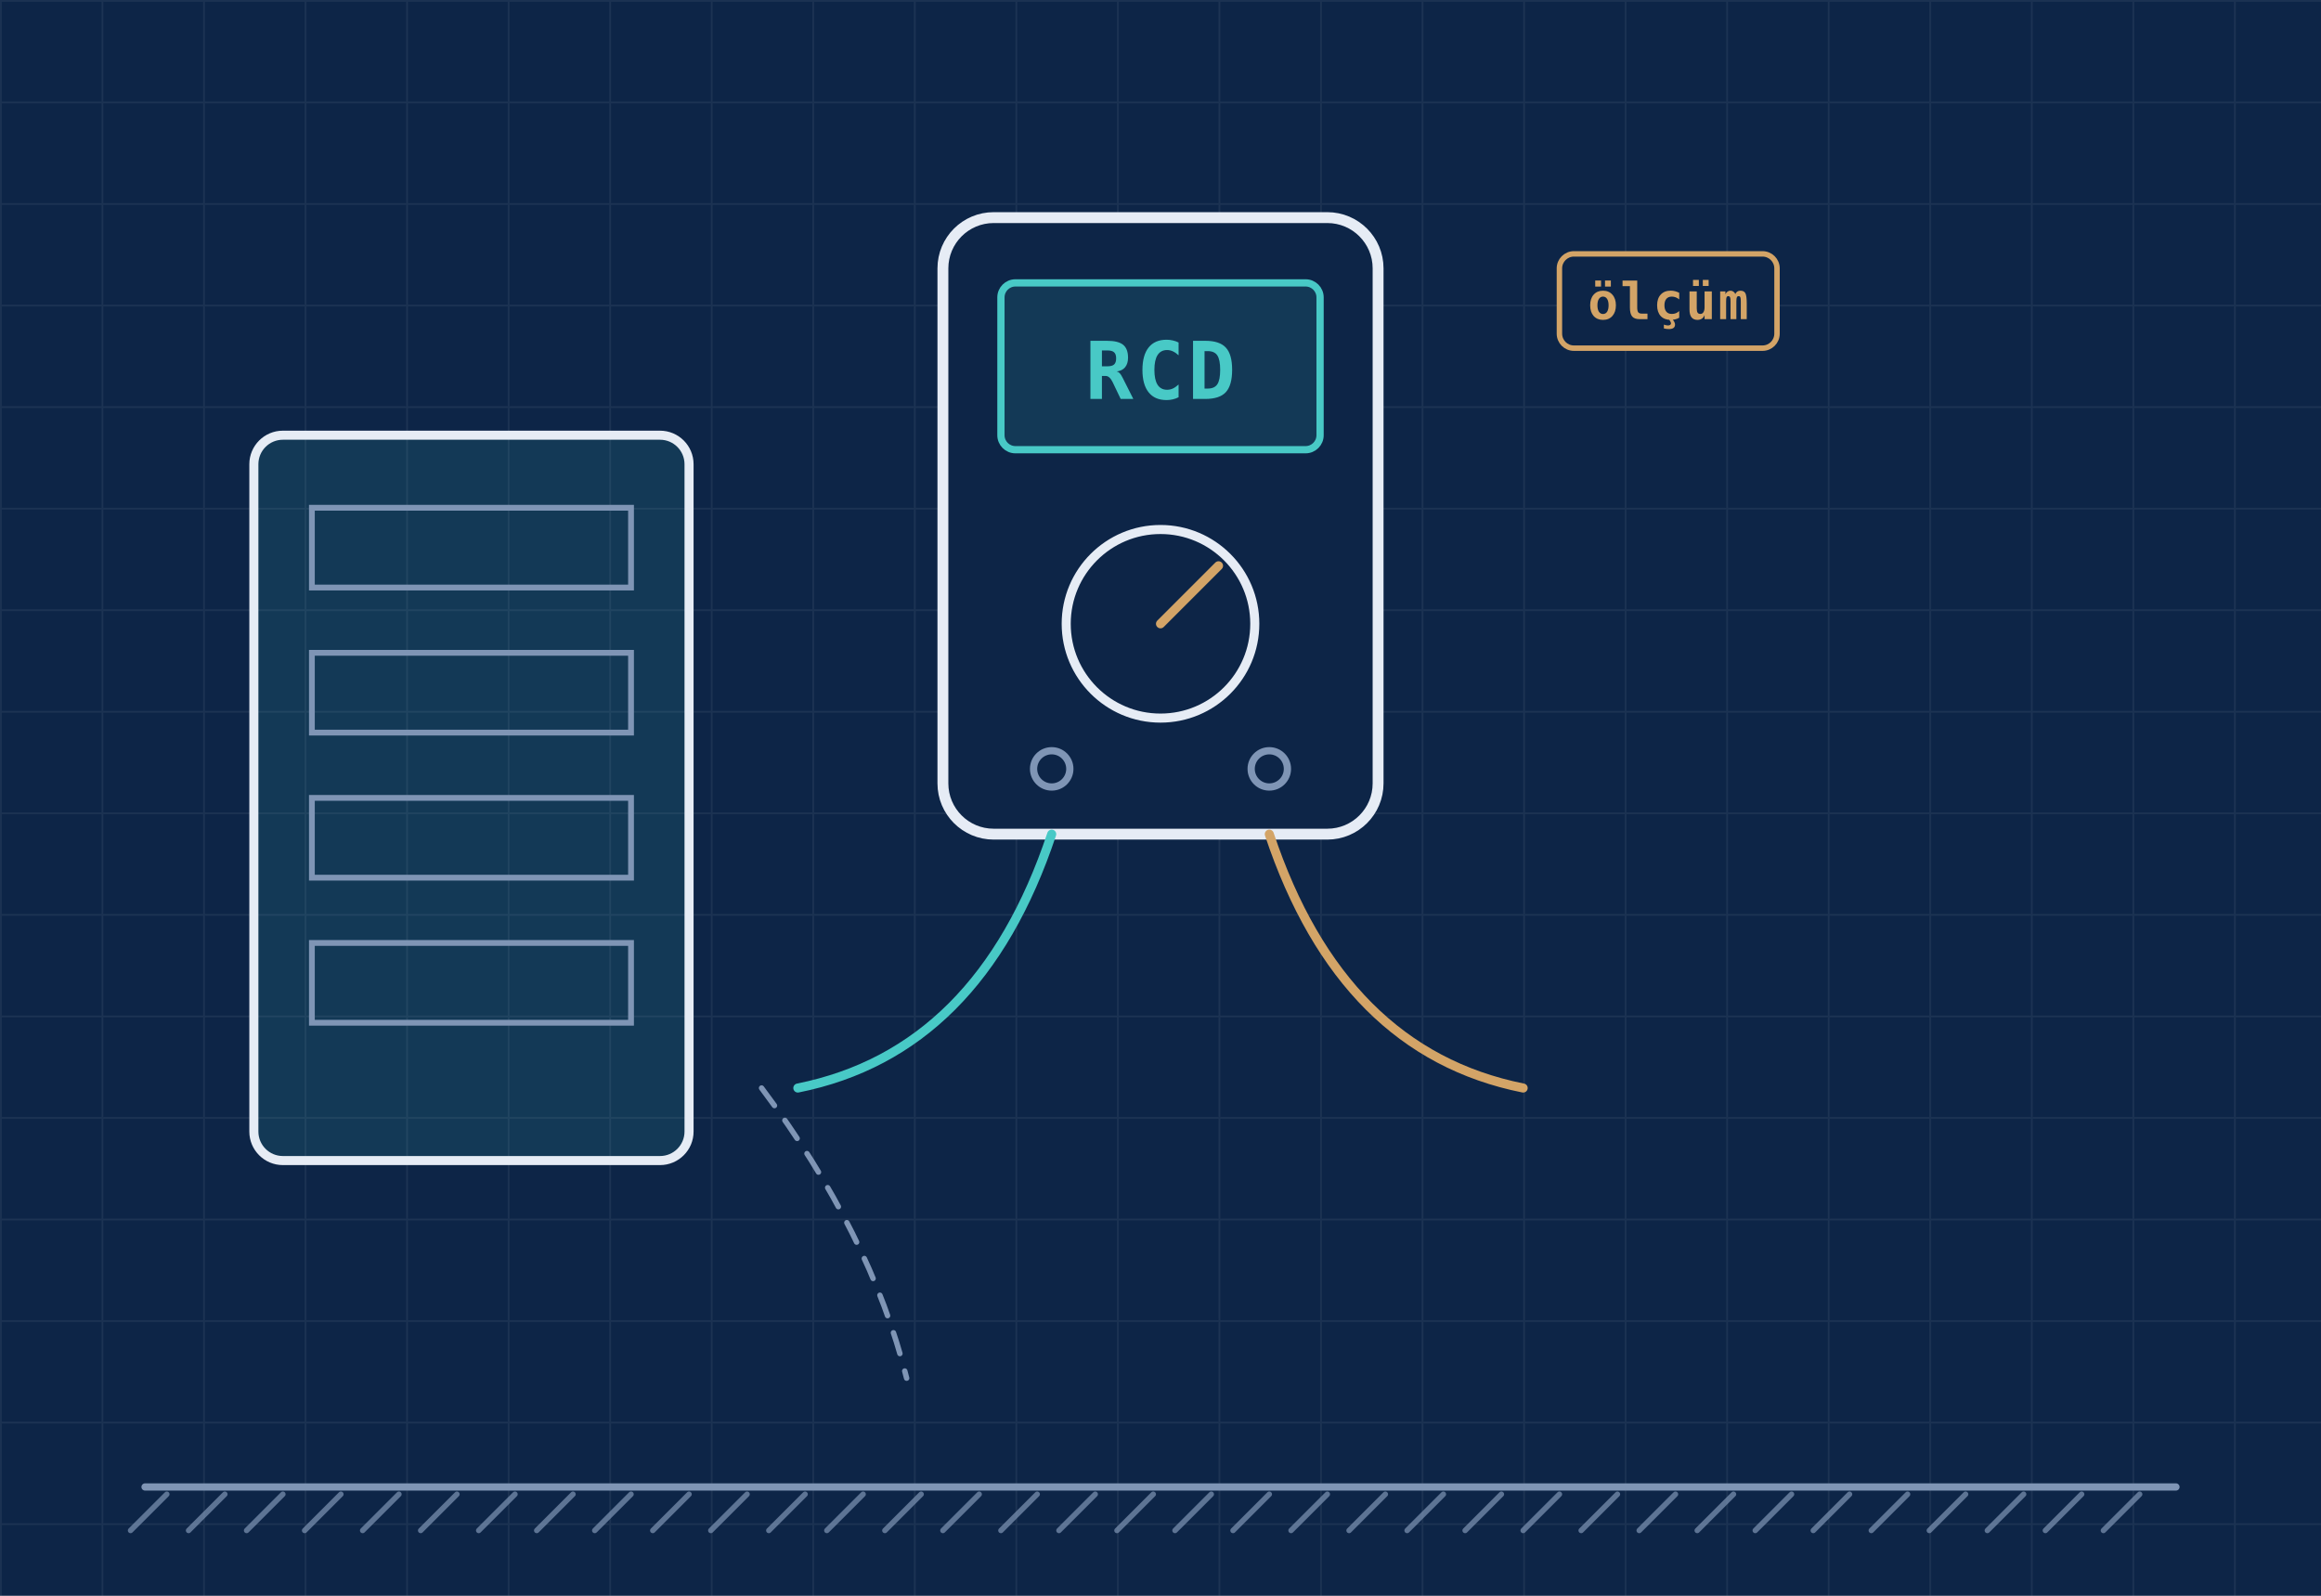
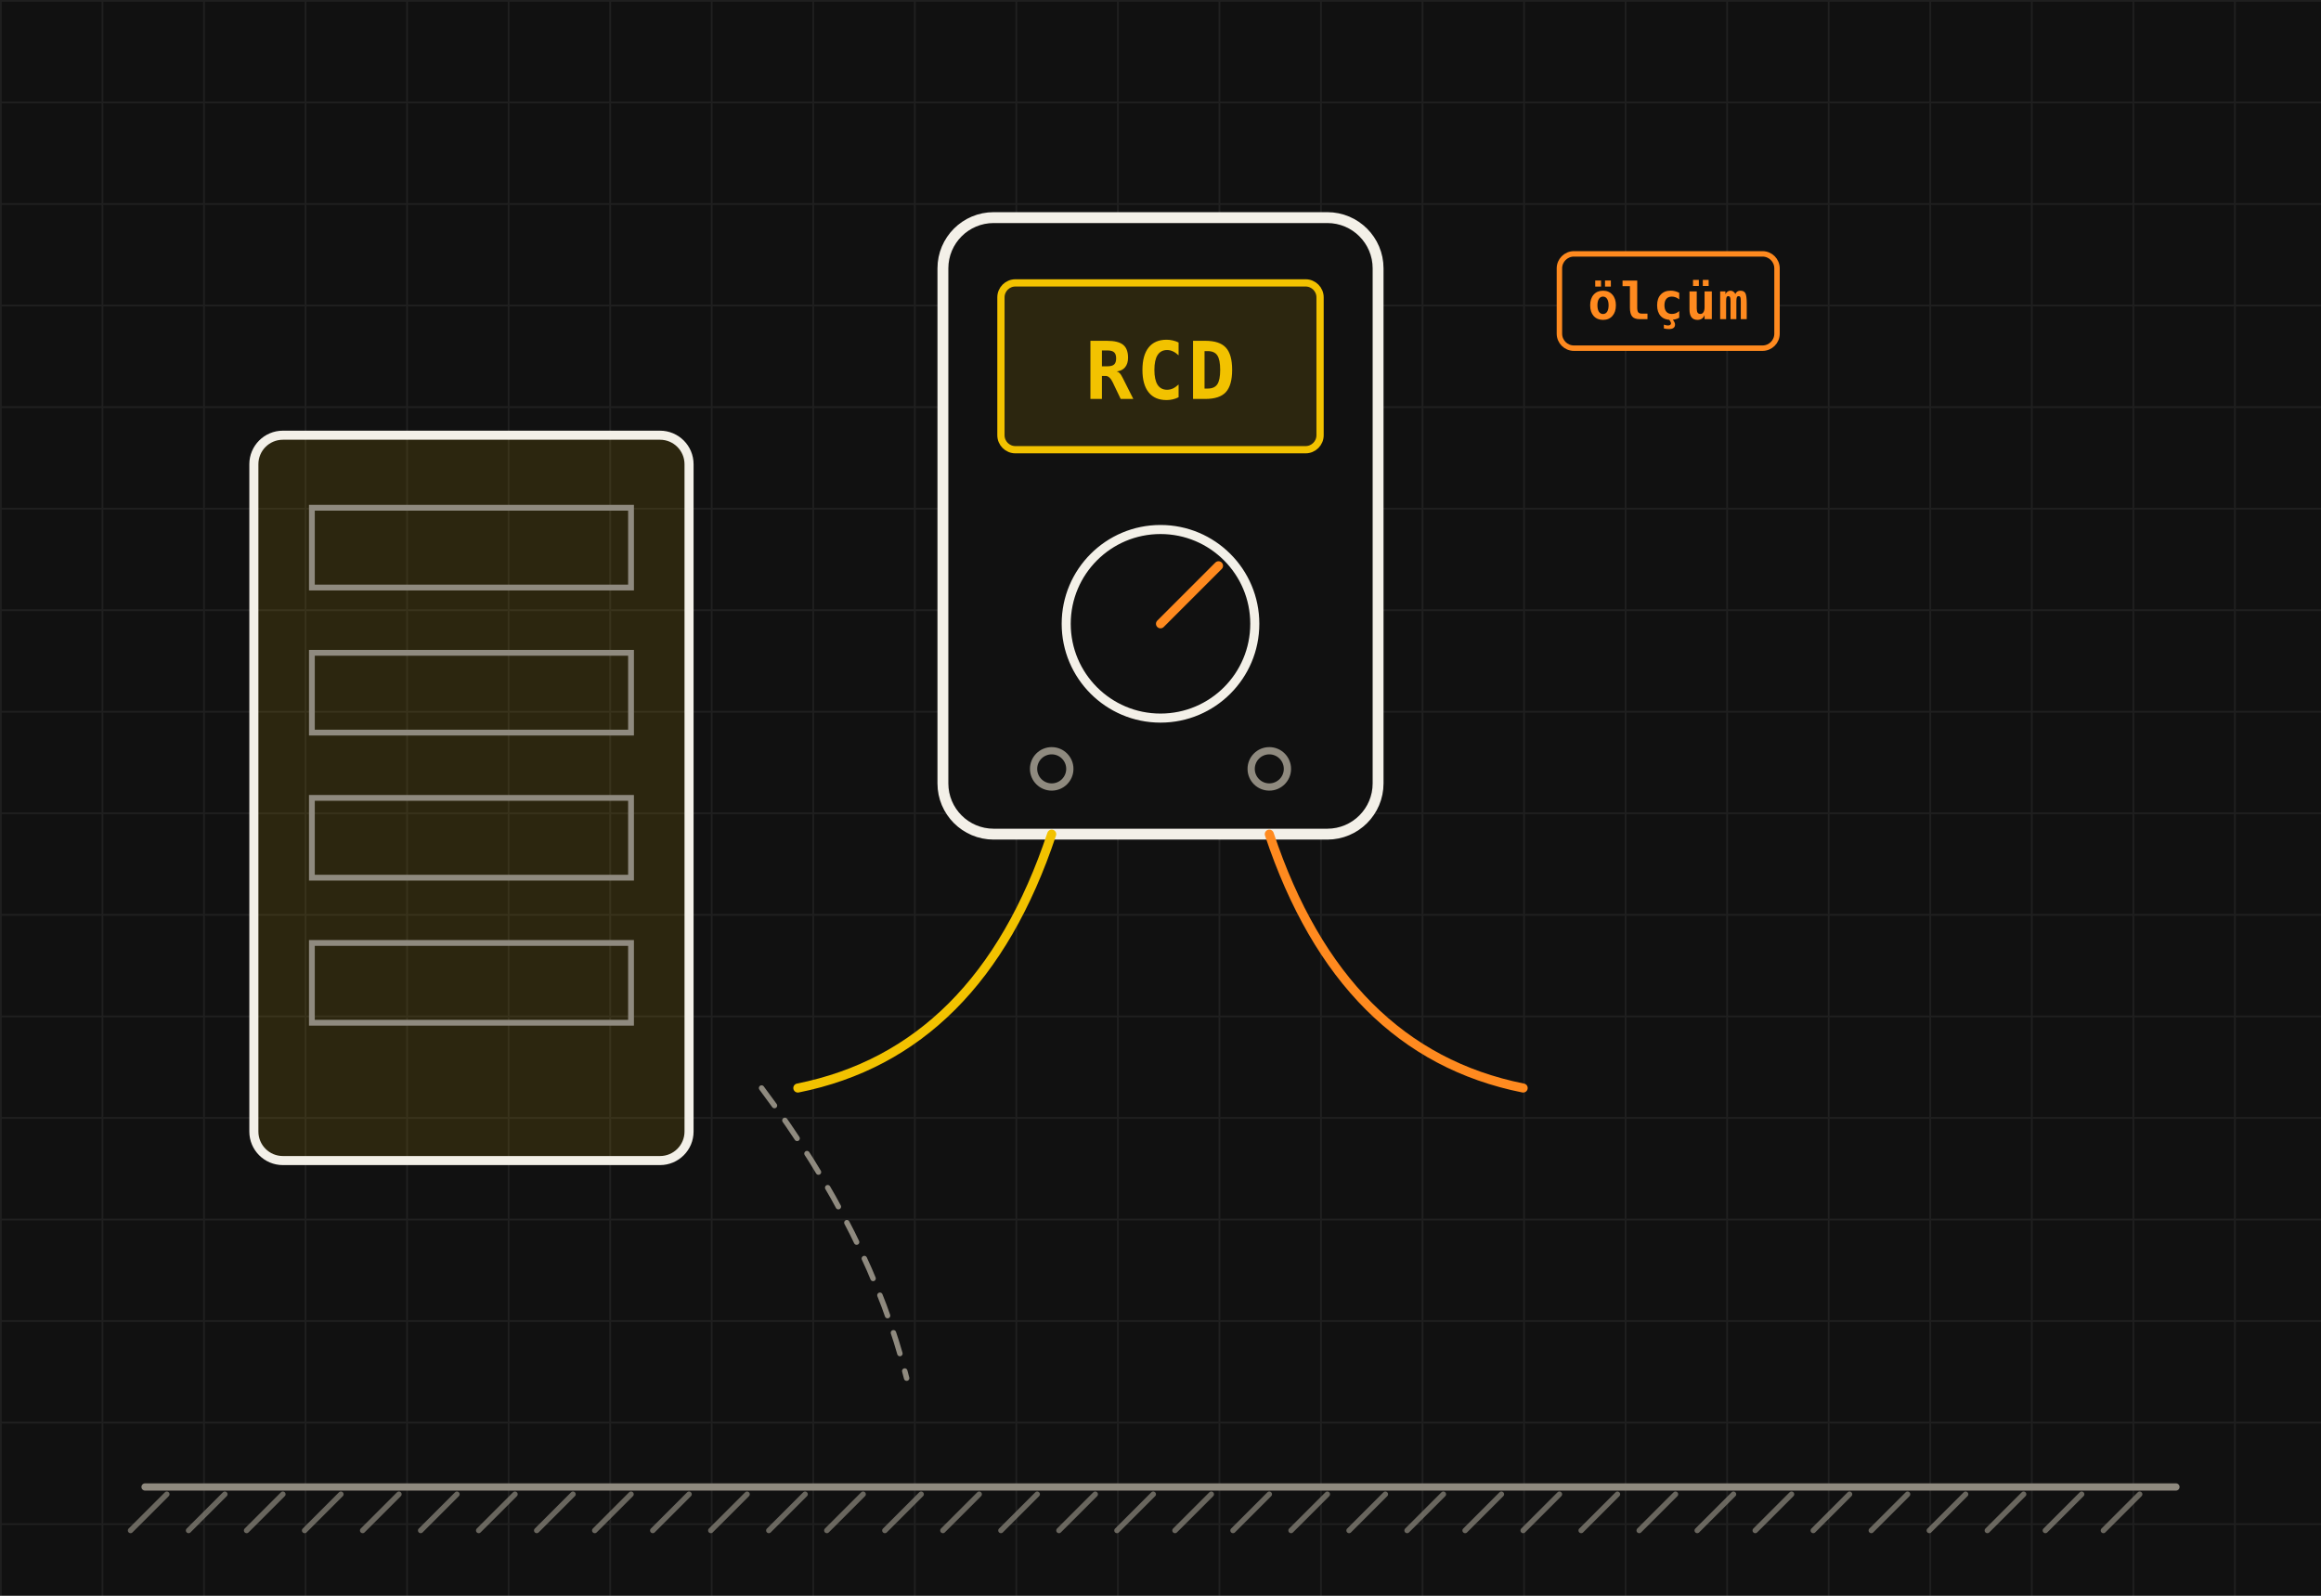
<svg xmlns="http://www.w3.org/2000/svg" viewBox="0 0 640 440" width="640" height="440" role="img" aria-label="Kaçak Akım Rölesi Testi ve Ölçümü (RCD Testi): elektriksel ölçüm cihazı ve problar çizimi">
  <defs>
    <pattern id="g" width="28" height="28" patternUnits="userSpaceOnUse">
      <path d="M28 0H0V28" fill="none" stroke="#ffffff" stroke-opacity=".06" />
    </pattern>
  </defs>
-   <rect width="640" height="440" fill="#0d2547" />
+   <rect width="640" height="440" fill="#111111" />
  <rect width="640" height="440" fill="url(#g)" />
-   <g transform="translate(0,0)">
-     <rect x="260" y="60" width="120" height="170" rx="14" stroke="#e6ecf5" stroke-width="3" fill="#0d2547" opacity="1" />
-     <rect x="276" y="78" width="88" height="46" rx="4" stroke="#48c9c6" stroke-width="2" fill="#48c9c61f" opacity="1" />
-     <text x="320" y="110" font-size="22" fill="#48c9c6" text-anchor="middle" font-weight="700" font-family="'DejaVu Sans Mono',Menlo,monospace" letter-spacing=".04em">RCD</text>
-     <circle cx="320" cy="172" r="26" stroke="#e6ecf5" stroke-width="2.5" fill="none" opacity="1" />
-     <line x1="320" y1="172" x2="336" y2="156" stroke="#d3a467" stroke-width="2.5" opacity="1" stroke-linecap="round" />
-     <circle cx="290" cy="212" r="5" stroke="#7f95b5" stroke-width="2" fill="none" opacity="1" />
-     <circle cx="350" cy="212" r="5" stroke="#7f95b5" stroke-width="2" fill="none" opacity="1" />
-     <path d="M290 230 q-20 60 -70 70" stroke="#48c9c6" stroke-width="2.5" fill="none" opacity="1" stroke-linecap="round" stroke-linejoin="round" />
-     <path d="M350 230 q20 60 70 70" stroke="#d3a467" stroke-width="2.5" fill="none" opacity="1" stroke-linecap="round" stroke-linejoin="round" />
-     <rect x="70" y="120" width="120" height="200" rx="8" stroke="#e6ecf5" stroke-width="2.5" fill="#48c9c61f" opacity="1" />
-     <rect x="86" y="140" width="88" height="22" rx="0" stroke="#7f95b5" stroke-width="1.6" fill="none" opacity="1" />
-     <rect x="86" y="180" width="88" height="22" rx="0" stroke="#7f95b5" stroke-width="1.6" fill="none" opacity="1" />
-     <rect x="86" y="220" width="88" height="22" rx="0" stroke="#7f95b5" stroke-width="1.6" fill="none" opacity="1" />
-     <rect x="86" y="260" width="88" height="22" rx="0" stroke="#7f95b5" stroke-width="1.6" fill="none" opacity="1" />
-     <path d="M210 300 q30 40 40 80" stroke="#7f95b5" stroke-width="1.5" fill="none" opacity="1" stroke-linecap="round" stroke-linejoin="round" stroke-dasharray="6 5" />
-     <rect x="430" y="70" width="60.0" height="26" rx="4" stroke="#d3a467" stroke-width="1.5" fill="#0d2547" opacity="1" />
-     <text x="460.0" y="88" font-size="14" fill="#d3a467" text-anchor="middle" font-weight="600" font-family="'DejaVu Sans Mono',Menlo,monospace" letter-spacing=".04em">ölçüm</text>
-     <line x1="40" y1="410" x2="600" y2="410" stroke="#7f95b5" stroke-width="2" opacity="1" stroke-linecap="round" />
-     <line x1="46" y1="412" x2="36" y2="422" stroke="#7f95b5" stroke-width="1.5" opacity="0.7" stroke-linecap="round" />
-     <line x1="62" y1="412" x2="52" y2="422" stroke="#7f95b5" stroke-width="1.5" opacity="0.7" stroke-linecap="round" />
-     <line x1="78" y1="412" x2="68" y2="422" stroke="#7f95b5" stroke-width="1.5" opacity="0.7" stroke-linecap="round" />
-     <line x1="94" y1="412" x2="84" y2="422" stroke="#7f95b5" stroke-width="1.5" opacity="0.7" stroke-linecap="round" />
-     <line x1="110" y1="412" x2="100" y2="422" stroke="#7f95b5" stroke-width="1.5" opacity="0.7" stroke-linecap="round" />
-     <line x1="126" y1="412" x2="116" y2="422" stroke="#7f95b5" stroke-width="1.5" opacity="0.7" stroke-linecap="round" />
-     <line x1="142" y1="412" x2="132" y2="422" stroke="#7f95b5" stroke-width="1.5" opacity="0.7" stroke-linecap="round" />
-     <line x1="158" y1="412" x2="148" y2="422" stroke="#7f95b5" stroke-width="1.5" opacity="0.7" stroke-linecap="round" />
-     <line x1="174" y1="412" x2="164" y2="422" stroke="#7f95b5" stroke-width="1.5" opacity="0.7" stroke-linecap="round" />
-     <line x1="190" y1="412" x2="180" y2="422" stroke="#7f95b5" stroke-width="1.5" opacity="0.7" stroke-linecap="round" />
-     <line x1="206" y1="412" x2="196" y2="422" stroke="#7f95b5" stroke-width="1.5" opacity="0.7" stroke-linecap="round" />
-     <line x1="222" y1="412" x2="212" y2="422" stroke="#7f95b5" stroke-width="1.5" opacity="0.7" stroke-linecap="round" />
-     <line x1="238" y1="412" x2="228" y2="422" stroke="#7f95b5" stroke-width="1.5" opacity="0.7" stroke-linecap="round" />
-     <line x1="254" y1="412" x2="244" y2="422" stroke="#7f95b5" stroke-width="1.5" opacity="0.7" stroke-linecap="round" />
-     <line x1="270" y1="412" x2="260" y2="422" stroke="#7f95b5" stroke-width="1.5" opacity="0.7" stroke-linecap="round" />
-     <line x1="286" y1="412" x2="276" y2="422" stroke="#7f95b5" stroke-width="1.5" opacity="0.7" stroke-linecap="round" />
-     <line x1="302" y1="412" x2="292" y2="422" stroke="#7f95b5" stroke-width="1.5" opacity="0.7" stroke-linecap="round" />
-     <line x1="318" y1="412" x2="308" y2="422" stroke="#7f95b5" stroke-width="1.5" opacity="0.7" stroke-linecap="round" />
-     <line x1="334" y1="412" x2="324" y2="422" stroke="#7f95b5" stroke-width="1.5" opacity="0.7" stroke-linecap="round" />
-     <line x1="350" y1="412" x2="340" y2="422" stroke="#7f95b5" stroke-width="1.5" opacity="0.7" stroke-linecap="round" />
-     <line x1="366" y1="412" x2="356" y2="422" stroke="#7f95b5" stroke-width="1.5" opacity="0.7" stroke-linecap="round" />
-     <line x1="382" y1="412" x2="372" y2="422" stroke="#7f95b5" stroke-width="1.5" opacity="0.7" stroke-linecap="round" />
-     <line x1="398" y1="412" x2="388" y2="422" stroke="#7f95b5" stroke-width="1.5" opacity="0.7" stroke-linecap="round" />
-     <line x1="414" y1="412" x2="404" y2="422" stroke="#7f95b5" stroke-width="1.5" opacity="0.7" stroke-linecap="round" />
-     <line x1="430" y1="412" x2="420" y2="422" stroke="#7f95b5" stroke-width="1.5" opacity="0.7" stroke-linecap="round" />
-     <line x1="446" y1="412" x2="436" y2="422" stroke="#7f95b5" stroke-width="1.5" opacity="0.7" stroke-linecap="round" />
-     <line x1="462" y1="412" x2="452" y2="422" stroke="#7f95b5" stroke-width="1.5" opacity="0.7" stroke-linecap="round" />
-     <line x1="478" y1="412" x2="468" y2="422" stroke="#7f95b5" stroke-width="1.5" opacity="0.7" stroke-linecap="round" />
-     <line x1="494" y1="412" x2="484" y2="422" stroke="#7f95b5" stroke-width="1.5" opacity="0.7" stroke-linecap="round" />
-     <line x1="510" y1="412" x2="500" y2="422" stroke="#7f95b5" stroke-width="1.5" opacity="0.7" stroke-linecap="round" />
-     <line x1="526" y1="412" x2="516" y2="422" stroke="#7f95b5" stroke-width="1.5" opacity="0.7" stroke-linecap="round" />
-     <line x1="542" y1="412" x2="532" y2="422" stroke="#7f95b5" stroke-width="1.5" opacity="0.7" stroke-linecap="round" />
-     <line x1="558" y1="412" x2="548" y2="422" stroke="#7f95b5" stroke-width="1.5" opacity="0.7" stroke-linecap="round" />
-     <line x1="574" y1="412" x2="564" y2="422" stroke="#7f95b5" stroke-width="1.5" opacity="0.7" stroke-linecap="round" />
-     <line x1="590" y1="412" x2="580" y2="422" stroke="#7f95b5" stroke-width="1.5" opacity="0.7" stroke-linecap="round" />
-   </g>
+   <rect x="260" y="60" width="120" height="170" rx="14" stroke="#f3f0e8" stroke-width="3" fill="#111111" opacity="1" />
+   <rect x="276" y="78" width="88" height="46" rx="4" stroke="#f2c200" stroke-width="2" fill="#f2c2001f" opacity="1" />
+   <text x="320" y="110" font-size="22" fill="#f2c200" text-anchor="middle" font-weight="700" font-family="'DejaVu Sans Mono',Menlo,monospace" letter-spacing=".04em">RCD</text>
+   <circle cx="320" cy="172" r="26" stroke="#f3f0e8" stroke-width="2.5" fill="none" opacity="1" />
+   <line x1="320" y1="172" x2="336" y2="156" stroke="#ff8a1f" stroke-width="2.5" opacity="1" stroke-linecap="round" />
+   <circle cx="290" cy="212" r="5" stroke="#8f8a7f" stroke-width="2" fill="none" opacity="1" />
+   <circle cx="350" cy="212" r="5" stroke="#8f8a7f" stroke-width="2" fill="none" opacity="1" />
+   <path d="M290 230 q-20 60 -70 70" stroke="#f2c200" stroke-width="2.5" fill="none" opacity="1" stroke-linecap="round" stroke-linejoin="round" />
+   <path d="M350 230 q20 60 70 70" stroke="#ff8a1f" stroke-width="2.5" fill="none" opacity="1" stroke-linecap="round" stroke-linejoin="round" />
+   <rect x="70" y="120" width="120" height="200" rx="8" stroke="#f3f0e8" stroke-width="2.5" fill="#f2c2001f" opacity="1" />
+   <rect x="86" y="140" width="88" height="22" rx="0" stroke="#8f8a7f" stroke-width="1.6" fill="none" opacity="1" />
+   <rect x="86" y="180" width="88" height="22" rx="0" stroke="#8f8a7f" stroke-width="1.6" fill="none" opacity="1" />
+   <rect x="86" y="220" width="88" height="22" rx="0" stroke="#8f8a7f" stroke-width="1.6" fill="none" opacity="1" />
+   <rect x="86" y="260" width="88" height="22" rx="0" stroke="#8f8a7f" stroke-width="1.6" fill="none" opacity="1" />
+   <path d="M210 300 q30 40 40 80" stroke="#8f8a7f" stroke-width="1.5" fill="none" opacity="1" stroke-linecap="round" stroke-linejoin="round" stroke-dasharray="6 5" />
+   <rect x="430" y="70" width="60.0" height="26" rx="4" stroke="#ff8a1f" stroke-width="1.5" fill="#111111" opacity="1" />
+   <text x="460.0" y="88" font-size="14" fill="#ff8a1f" text-anchor="middle" font-weight="600" font-family="'DejaVu Sans Mono',Menlo,monospace" letter-spacing=".04em">ölçüm</text>
+   <line x1="40" y1="410" x2="600" y2="410" stroke="#8f8a7f" stroke-width="2" opacity="1" stroke-linecap="round" />
+   <line x1="46" y1="412" x2="36" y2="422" stroke="#8f8a7f" stroke-width="1.5" opacity="0.7" stroke-linecap="round" />
+   <line x1="62" y1="412" x2="52" y2="422" stroke="#8f8a7f" stroke-width="1.5" opacity="0.7" stroke-linecap="round" />
+   <line x1="78" y1="412" x2="68" y2="422" stroke="#8f8a7f" stroke-width="1.5" opacity="0.7" stroke-linecap="round" />
+   <line x1="94" y1="412" x2="84" y2="422" stroke="#8f8a7f" stroke-width="1.5" opacity="0.7" stroke-linecap="round" />
+   <line x1="110" y1="412" x2="100" y2="422" stroke="#8f8a7f" stroke-width="1.5" opacity="0.7" stroke-linecap="round" />
+   <line x1="126" y1="412" x2="116" y2="422" stroke="#8f8a7f" stroke-width="1.5" opacity="0.7" stroke-linecap="round" />
+   <line x1="142" y1="412" x2="132" y2="422" stroke="#8f8a7f" stroke-width="1.5" opacity="0.7" stroke-linecap="round" />
+   <line x1="158" y1="412" x2="148" y2="422" stroke="#8f8a7f" stroke-width="1.5" opacity="0.7" stroke-linecap="round" />
+   <line x1="174" y1="412" x2="164" y2="422" stroke="#8f8a7f" stroke-width="1.5" opacity="0.7" stroke-linecap="round" />
+   <line x1="190" y1="412" x2="180" y2="422" stroke="#8f8a7f" stroke-width="1.5" opacity="0.7" stroke-linecap="round" />
+   <line x1="206" y1="412" x2="196" y2="422" stroke="#8f8a7f" stroke-width="1.5" opacity="0.7" stroke-linecap="round" />
+   <line x1="222" y1="412" x2="212" y2="422" stroke="#8f8a7f" stroke-width="1.5" opacity="0.7" stroke-linecap="round" />
+   <line x1="238" y1="412" x2="228" y2="422" stroke="#8f8a7f" stroke-width="1.5" opacity="0.7" stroke-linecap="round" />
+   <line x1="254" y1="412" x2="244" y2="422" stroke="#8f8a7f" stroke-width="1.5" opacity="0.7" stroke-linecap="round" />
+   <line x1="270" y1="412" x2="260" y2="422" stroke="#8f8a7f" stroke-width="1.5" opacity="0.7" stroke-linecap="round" />
+   <line x1="286" y1="412" x2="276" y2="422" stroke="#8f8a7f" stroke-width="1.5" opacity="0.7" stroke-linecap="round" />
+   <line x1="302" y1="412" x2="292" y2="422" stroke="#8f8a7f" stroke-width="1.5" opacity="0.7" stroke-linecap="round" />
+   <line x1="318" y1="412" x2="308" y2="422" stroke="#8f8a7f" stroke-width="1.5" opacity="0.7" stroke-linecap="round" />
+   <line x1="334" y1="412" x2="324" y2="422" stroke="#8f8a7f" stroke-width="1.5" opacity="0.7" stroke-linecap="round" />
+   <line x1="350" y1="412" x2="340" y2="422" stroke="#8f8a7f" stroke-width="1.5" opacity="0.7" stroke-linecap="round" />
+   <line x1="366" y1="412" x2="356" y2="422" stroke="#8f8a7f" stroke-width="1.5" opacity="0.7" stroke-linecap="round" />
+   <line x1="382" y1="412" x2="372" y2="422" stroke="#8f8a7f" stroke-width="1.5" opacity="0.7" stroke-linecap="round" />
+   <line x1="398" y1="412" x2="388" y2="422" stroke="#8f8a7f" stroke-width="1.5" opacity="0.7" stroke-linecap="round" />
+   <line x1="414" y1="412" x2="404" y2="422" stroke="#8f8a7f" stroke-width="1.5" opacity="0.7" stroke-linecap="round" />
+   <line x1="430" y1="412" x2="420" y2="422" stroke="#8f8a7f" stroke-width="1.5" opacity="0.7" stroke-linecap="round" />
+   <line x1="446" y1="412" x2="436" y2="422" stroke="#8f8a7f" stroke-width="1.5" opacity="0.7" stroke-linecap="round" />
+   <line x1="462" y1="412" x2="452" y2="422" stroke="#8f8a7f" stroke-width="1.5" opacity="0.7" stroke-linecap="round" />
+   <line x1="478" y1="412" x2="468" y2="422" stroke="#8f8a7f" stroke-width="1.5" opacity="0.7" stroke-linecap="round" />
+   <line x1="494" y1="412" x2="484" y2="422" stroke="#8f8a7f" stroke-width="1.5" opacity="0.7" stroke-linecap="round" />
+   <line x1="510" y1="412" x2="500" y2="422" stroke="#8f8a7f" stroke-width="1.5" opacity="0.7" stroke-linecap="round" />
+   <line x1="526" y1="412" x2="516" y2="422" stroke="#8f8a7f" stroke-width="1.5" opacity="0.7" stroke-linecap="round" />
+   <line x1="542" y1="412" x2="532" y2="422" stroke="#8f8a7f" stroke-width="1.5" opacity="0.7" stroke-linecap="round" />
+   <line x1="558" y1="412" x2="548" y2="422" stroke="#8f8a7f" stroke-width="1.5" opacity="0.7" stroke-linecap="round" />
+   <line x1="574" y1="412" x2="564" y2="422" stroke="#8f8a7f" stroke-width="1.5" opacity="0.7" stroke-linecap="round" />
+   <line x1="590" y1="412" x2="580" y2="422" stroke="#8f8a7f" stroke-width="1.5" opacity="0.7" stroke-linecap="round" />
</svg>
